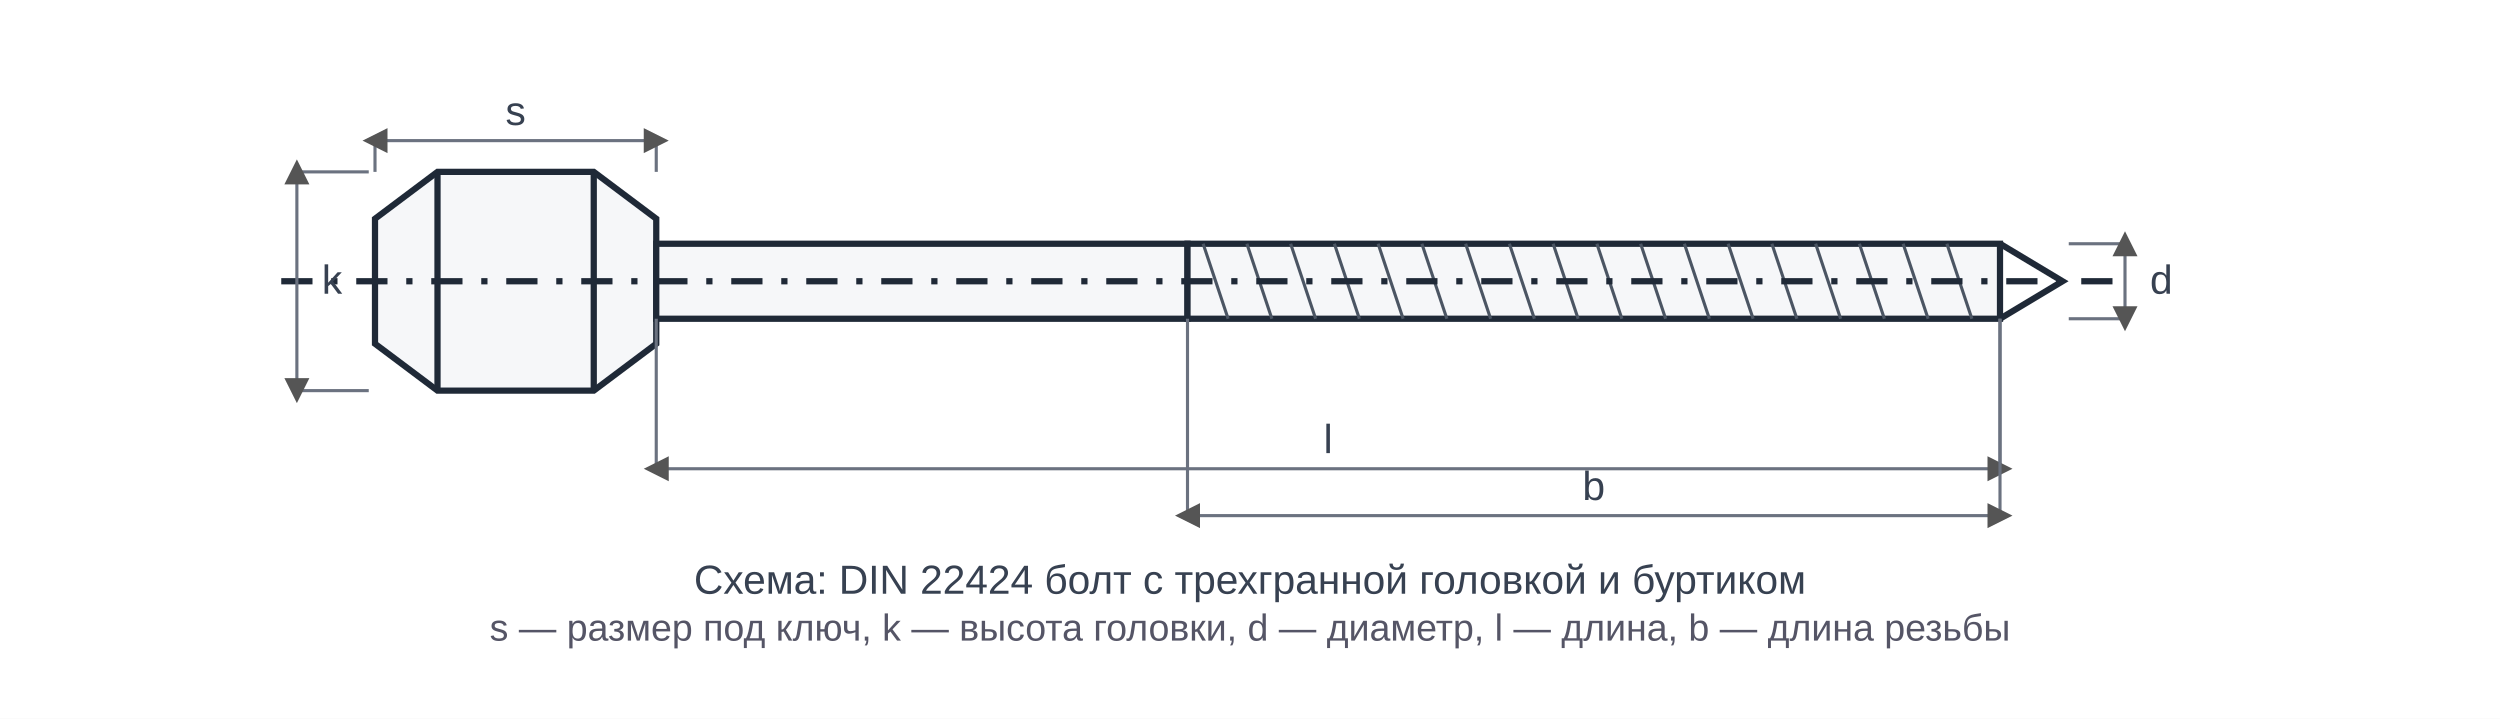
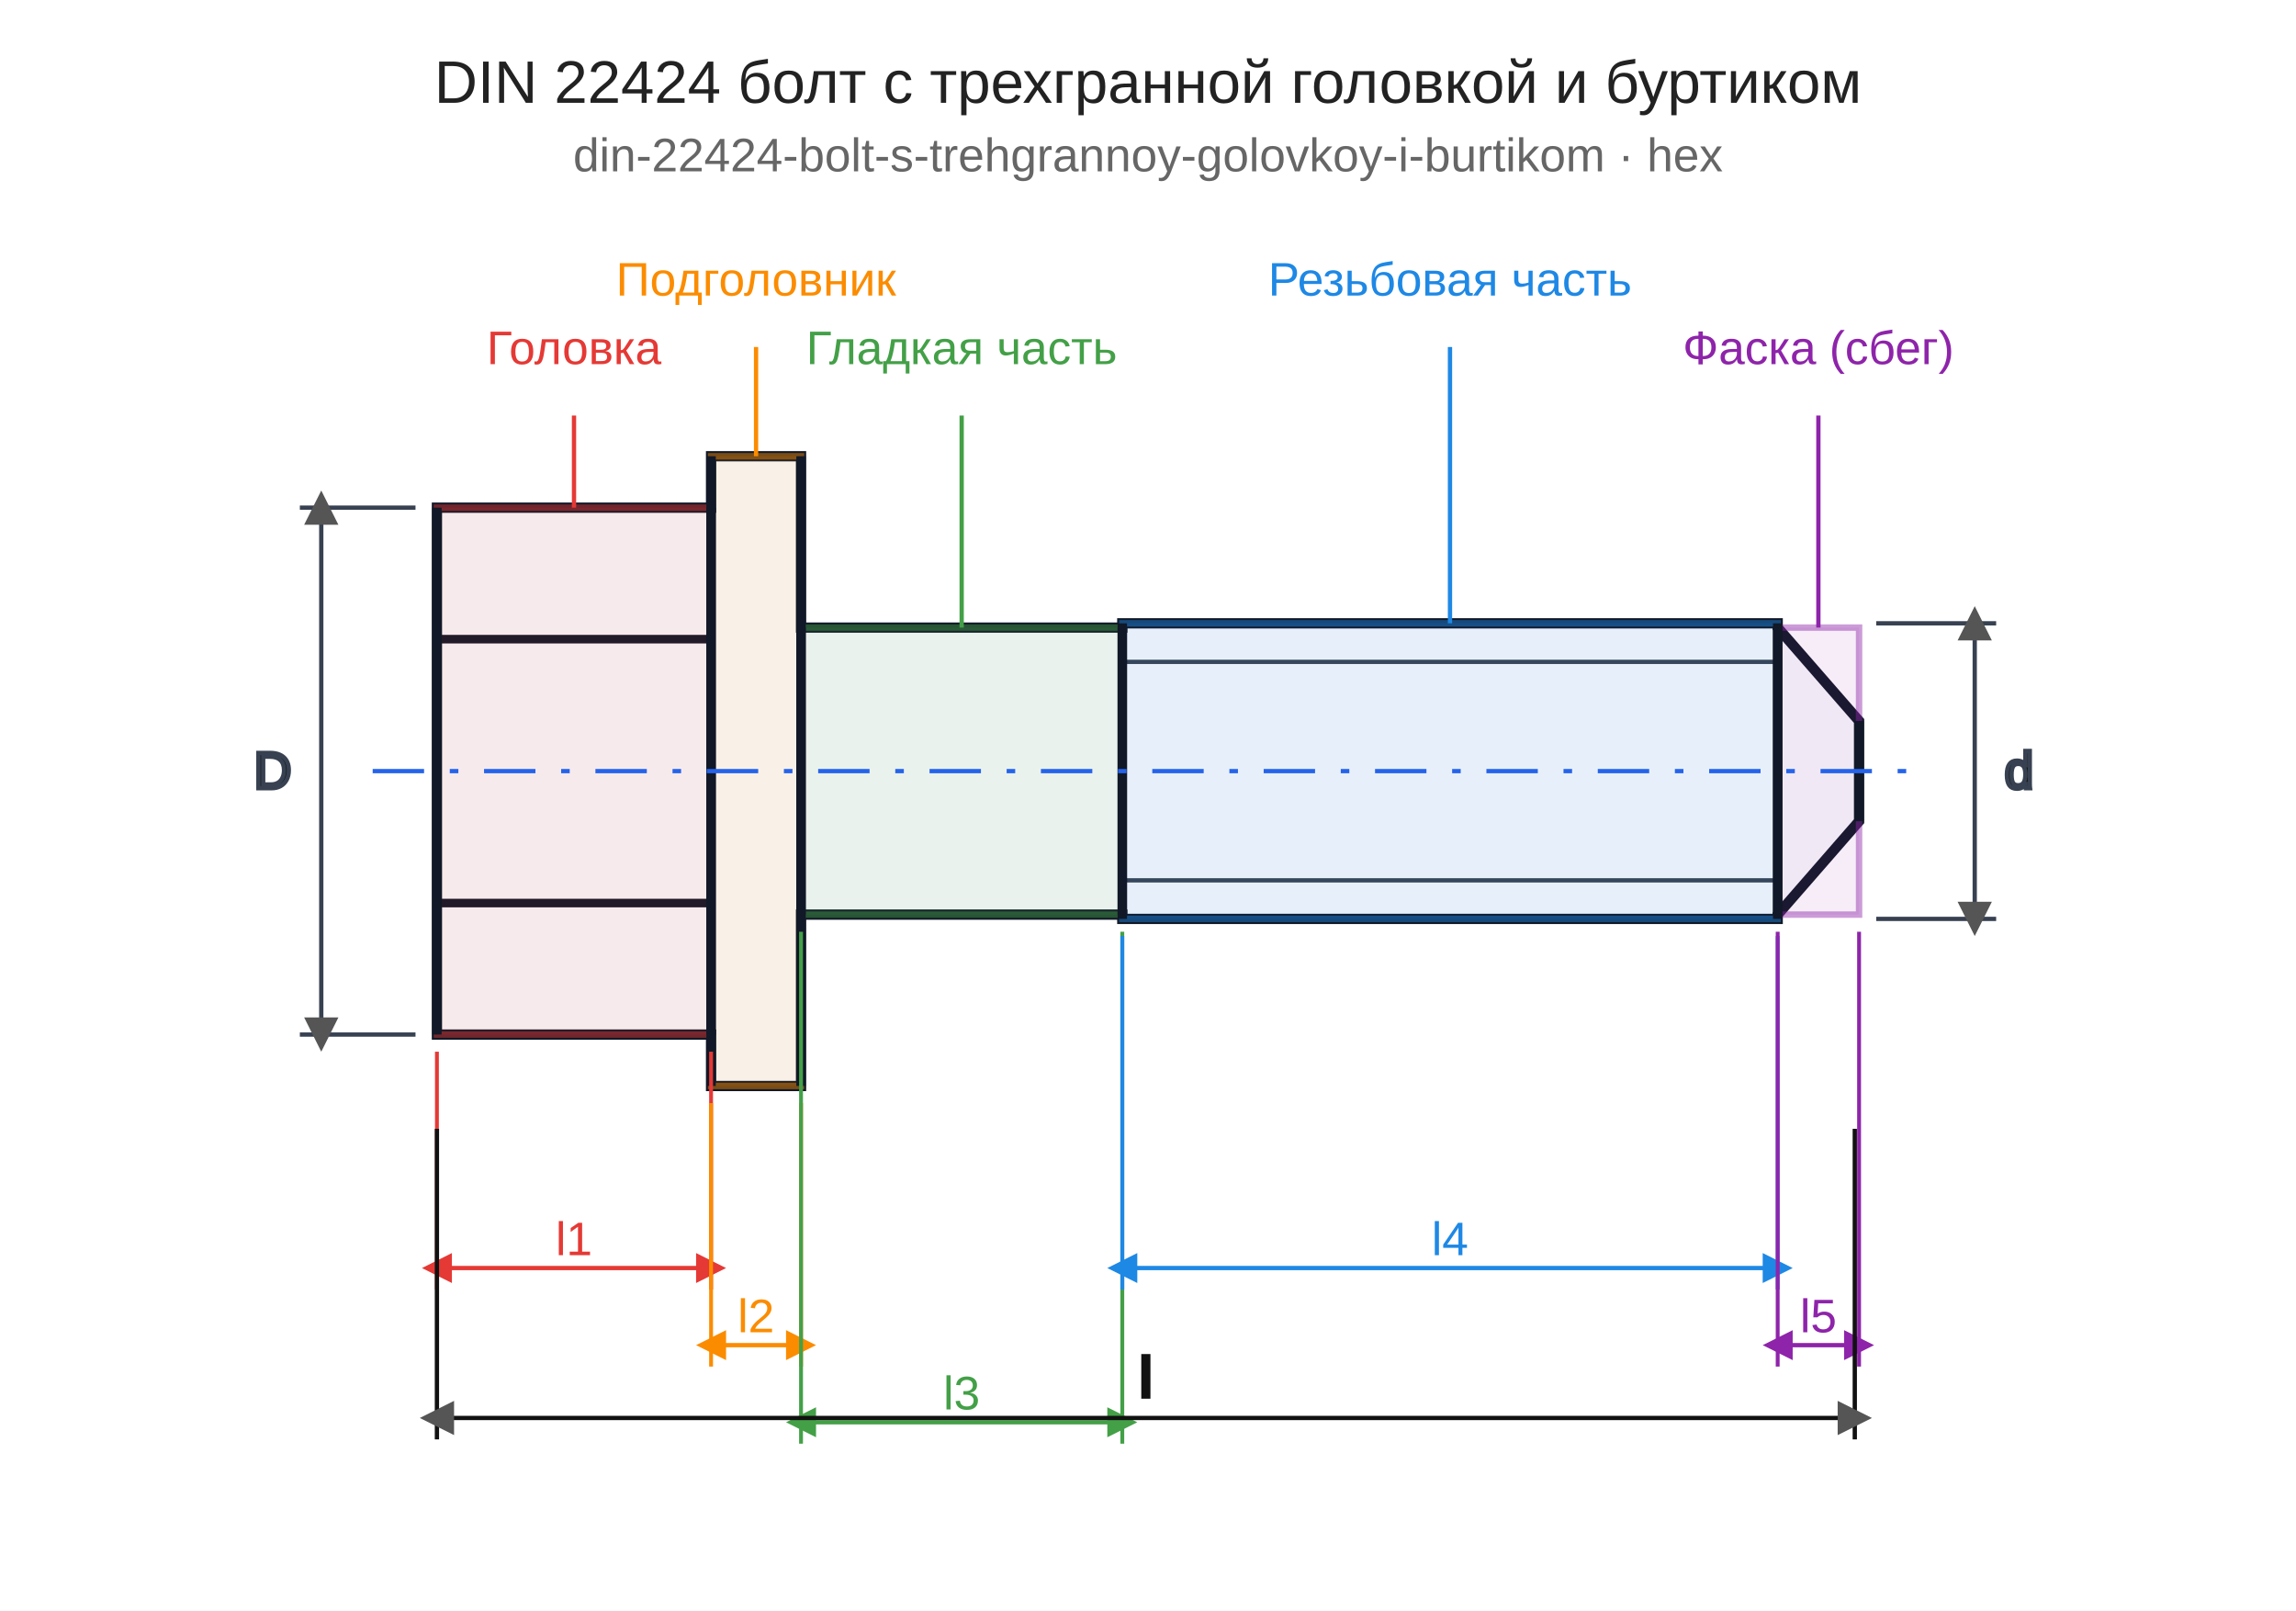
- <svg xmlns="http://www.w3.org/2000/svg" viewBox="0 0 800 230" font-family="Arial, sans-serif">
-   <rect width="800" height="230" fill="#ffffff" />
+ <svg xmlns="http://www.w3.org/2000/svg" viewBox="0 0 536 376" width="536" height="376" font-family="Arial,sans-serif">
  <defs>
-     <marker id="ah" markerWidth="8" markerHeight="8" refX="4" refY="4" orient="auto">
-       <path d="M0,0 L8,4 L0,8 Z" fill="#555" />
+     <marker id="arr" markerWidth="8" markerHeight="8" refX="4" refY="4" orient="auto-start-reverse">
+       <path d="M0,0 L8,4 L0,8 z" fill="#555" />
    </marker>
-     <marker id="ahb" markerWidth="8" markerHeight="8" refX="4" refY="4" orient="auto-start-reverse">
-       <path d="M0,0 L8,4 L0,8 Z" fill="#555" />
+     <marker id="arrc_0" markerWidth="7" markerHeight="7" refX="3.5" refY="3.5" orient="auto-start-reverse">
+       <path d="M0,0 L7,3.5 L0,7 z" fill="#e53935" />
+     </marker>
+     <marker id="arrc_1" markerWidth="7" markerHeight="7" refX="3.5" refY="3.5" orient="auto-start-reverse">
+       <path d="M0,0 L7,3.5 L0,7 z" fill="#fb8c00" />
+     </marker>
+     <marker id="arrc_2" markerWidth="7" markerHeight="7" refX="3.5" refY="3.5" orient="auto-start-reverse">
+       <path d="M0,0 L7,3.5 L0,7 z" fill="#43a047" />
+     </marker>
+     <marker id="arrc_3" markerWidth="7" markerHeight="7" refX="3.5" refY="3.5" orient="auto-start-reverse">
+       <path d="M0,0 L7,3.5 L0,7 z" fill="#1e88e5" />
+     </marker>
+     <marker id="arrc_4" markerWidth="7" markerHeight="7" refX="3.5" refY="3.5" orient="auto-start-reverse">
+       <path d="M0,0 L7,3.5 L0,7 z" fill="#8e24aa" />
    </marker>
  </defs>
-   <style>
-     .s{stroke:#1f2937;stroke-width:2;fill:none}
-     .f{fill:#f6f7f9;stroke:#1f2937;stroke-width:2}
-     .th{stroke:#4b5563;stroke-width:1}
-     .dim{stroke:#6b7280;stroke-width:1;fill:#374151;font-size:13px}
-   </style>
-   <g class="f">
-     <polygon points="120,70 140,55 190,55 210,70 210,110 190,125 140,125 120,110" />
+   <rect width="536" height="376" fill="#fff" />
+   <text x="268.0" y="24" text-anchor="middle" font-size="14" fill="#222">DIN 22424 болт с трехгранной головкой и буртиком</text>
+   <text x="268.0" y="40" text-anchor="middle" font-size="11" fill="#666">din-22424-bolt-s-trehgrannoy-golovkoy-i-burtikom · hex</text>
+   <g clip-path="url(#hatch_din_22424_bolt_s_tre)" stroke="#6b7280" stroke-width="0.8">
+     <line x1="228.0" y1="214.5" x2="253.1" y2="145.5" />
+     <line x1="236.0" y1="214.5" x2="261.1" y2="145.5" />
+     <line x1="244.0" y1="214.5" x2="269.1" y2="145.5" />
+     <line x1="252.0" y1="214.5" x2="277.1" y2="145.5" />
+     <line x1="260.0" y1="214.5" x2="285.1" y2="145.5" />
+     <line x1="268.0" y1="214.5" x2="293.1" y2="145.5" />
+     <line x1="276.0" y1="214.5" x2="301.1" y2="145.5" />
+     <line x1="284.0" y1="214.5" x2="309.1" y2="145.5" />
+     <line x1="292.0" y1="214.5" x2="317.1" y2="145.5" />
+     <line x1="300.0" y1="214.5" x2="325.1" y2="145.5" />
+     <line x1="308.0" y1="214.5" x2="333.1" y2="145.5" />
+     <line x1="316.0" y1="214.5" x2="341.1" y2="145.5" />
+     <line x1="324.0" y1="214.5" x2="349.1" y2="145.5" />
+     <line x1="332.0" y1="214.5" x2="357.1" y2="145.5" />
+     <line x1="340.0" y1="214.5" x2="365.1" y2="145.5" />
+     <line x1="348.0" y1="214.5" x2="373.1" y2="145.5" />
+     <line x1="356.0" y1="214.5" x2="381.1" y2="145.5" />
+     <line x1="364.0" y1="214.5" x2="389.1" y2="145.5" />
+     <line x1="372.0" y1="214.5" x2="397.1" y2="145.5" />
+     <line x1="380.0" y1="214.5" x2="405.1" y2="145.5" />
+     <line x1="388.0" y1="214.5" x2="413.1" y2="145.5" />
+     <line x1="396.0" y1="214.5" x2="421.1" y2="145.5" />
+     <line x1="404.0" y1="214.5" x2="429.1" y2="145.5" />
+     <line x1="412.0" y1="214.5" x2="437.1" y2="145.5" />
+     <line x1="420.0" y1="214.5" x2="445.1" y2="145.5" />
+     <line x1="428.0" y1="214.5" x2="453.1" y2="145.5" />
+     <line x1="436.0" y1="214.5" x2="461.1" y2="145.5" />
+     <line x1="444.0" y1="214.5" x2="469.1" y2="145.5" />
  </g>
-   <g class="s">
-     <line x1="140" y1="55" x2="140" y2="125" />
-     <line x1="190" y1="55" x2="190" y2="125" />
+   <defs>
+     <clipPath id="hatch_din_22424_bolt_s_tre">
+       <rect x="262" y="145.5" width="153" height="69.0" />
+     </clipPath>
+   </defs>
+   <path d="M 102.0,118.5 L 166.0,118.5 L 166.0,106.5 L 187.0,106.5 L 187.0,146.5 L 262.0,146.5 L 262.0,145.5 L 415.0,145.5 L 415.0,146.5 L 434.0,168.3 L 434.0,191.7 L 415.0,213.5 L 415.0,214.5 L 262.0,214.5 L 262.0,213.5 L 187.0,213.5 L 187.0,253.5 L 166.0,253.5 L 166.0,241.5 L 102.0,241.5 Z" fill="#f8fafc" stroke="#111827" stroke-width="2.4" />
+   <g class="thread-inner">
+     <line x1="262.0" y1="154.5" x2="415.0" y2="154.5" stroke="#374151" stroke-width="1" />
+     <line x1="262.0" y1="205.5" x2="415.0" y2="205.5" stroke="#374151" stroke-width="1" />
  </g>
-   <rect class="f" x="210" y="78" width="170" height="24" />
-   <rect class="f" x="380" y="78" width="260" height="24" />
-   <g class="th">
-     <line x1="385" y1="78" x2="393" y2="102" />
-     <line x1="399" y1="78" x2="407" y2="102" />
-     <line x1="413" y1="78" x2="421" y2="102" />
-     <line x1="427" y1="78" x2="435" y2="102" />
-     <line x1="441" y1="78" x2="449" y2="102" />
-     <line x1="455" y1="78" x2="463" y2="102" />
-     <line x1="469" y1="78" x2="477" y2="102" />
-     <line x1="483" y1="78" x2="491" y2="102" />
-     <line x1="497" y1="78" x2="505" y2="102" />
-     <line x1="511" y1="78" x2="519" y2="102" />
-     <line x1="525" y1="78" x2="533" y2="102" />
-     <line x1="539" y1="78" x2="547" y2="102" />
-     <line x1="553" y1="78" x2="561" y2="102" />
-     <line x1="567" y1="78" x2="575" y2="102" />
-     <line x1="581" y1="78" x2="589" y2="102" />
-     <line x1="595" y1="78" x2="603" y2="102" />
-     <line x1="609" y1="78" x2="617" y2="102" />
-     <line x1="623" y1="78" x2="631" y2="102" />
+   <g class="hex-dividers" stroke="#111827" stroke-width="2">
+     <line x1="102.0" y1="149.2" x2="166.0" y2="149.2" />
+     <line x1="102.0" y1="210.8" x2="166.0" y2="210.8" />
  </g>
-   <path class="s" d="M640,78 L660,90 L640,102" />
-   <line class="s" stroke-dasharray="10,6,2,6" x1="90" y1="90" x2="680" y2="90" />
-   <g class="dim">
-     <line x1="120" y1="55" x2="120" y2="45" />
-     <line x1="210" y1="55" x2="210" y2="45" />
-     <line x1="120" y1="45" x2="210" y2="45" marker-start="url(#ahb)" marker-end="url(#ah)" />
-     <text x="165.0" y="40" text-anchor="middle" stroke="none">s</text>
+   <rect x="102" y="118.5" width="64" height="123.0" fill="#e53935" fill-opacity="0.08" stroke="#e53935" stroke-opacity="0.45" stroke-width="1.5" />
+   <rect x="166" y="106.5" width="21" height="147.0" fill="#fb8c00" fill-opacity="0.08" stroke="#fb8c00" stroke-opacity="0.45" stroke-width="1.5" />
+   <rect x="187" y="146.5" width="75" height="67.0" fill="#43a047" fill-opacity="0.08" stroke="#43a047" stroke-opacity="0.45" stroke-width="1.5" />
+   <rect x="262" y="145.5" width="153" height="69.0" fill="#1e88e5" fill-opacity="0.08" stroke="#1e88e5" stroke-opacity="0.45" stroke-width="1.5" />
+   <rect x="415" y="146.5" width="19" height="67.0" fill="#8e24aa" fill-opacity="0.08" stroke="#8e24aa" stroke-opacity="0.45" stroke-width="1.5" />
+   <g class="seg-separators" stroke="#111827" stroke-width="2.2">
+     <line x1="102.0" y1="118.5" x2="102.0" y2="241.5" />
+     <line x1="166.0" y1="118.5" x2="166.0" y2="241.5" />
+     <line x1="166.0" y1="106.5" x2="166.0" y2="253.5" />
+     <line x1="187.0" y1="106.5" x2="187.0" y2="253.5" />
+     <line x1="187.0" y1="146.5" x2="187.0" y2="213.5" />
+     <line x1="262.0" y1="146.5" x2="262.0" y2="213.5" />
+     <line x1="262.0" y1="145.5" x2="262.0" y2="214.5" />
+     <line x1="415.0" y1="145.5" x2="415.0" y2="214.5" />
+     <line x1="415.0" y1="146.5" x2="415.0" y2="213.5" />
+     <line x1="434.0" y1="168.3" x2="434.0" y2="191.7" />
  </g>
-   <g class="dim">
-     <line x1="210" y1="102" x2="210" y2="150" />
-     <line x1="640" y1="102" x2="640" y2="150" />
-     <line x1="210" y1="150" x2="640" y2="150" marker-start="url(#ahb)" marker-end="url(#ah)" />
-     <text x="425.0" y="145" text-anchor="middle" stroke="none">l</text>
+   <line x1="87" y1="180.0" x2="448" y2="180.0" stroke="#2563eb" stroke-width="1" stroke-dasharray="12,6,2,6" />
+   <line x1="134.0" y1="118.5" x2="134.0" y2="97.0" stroke="#e53935" stroke-width="1" />
+   <text x="134.0" y="85.0" text-anchor="middle" font-size="11" fill="#e53935" font-family="Arial">Головка</text>
+   <line x1="176.5" y1="106.5" x2="176.5" y2="81.0" stroke="#fb8c00" stroke-width="1" />
+   <text x="176.5" y="69.0" text-anchor="middle" font-size="11" fill="#fb8c00" font-family="Arial">Подголовник</text>
+   <line x1="224.5" y1="146.5" x2="224.5" y2="97.0" stroke="#43a047" stroke-width="1" />
+   <text x="224.5" y="85.0" text-anchor="middle" font-size="11" fill="#43a047" font-family="Arial">Гладкая часть</text>
+   <line x1="338.5" y1="145.5" x2="338.5" y2="81.0" stroke="#1e88e5" stroke-width="1" />
+   <text x="338.5" y="69.0" text-anchor="middle" font-size="11" fill="#1e88e5" font-family="Arial">Резьбовая часть</text>
+   <line x1="424.5" y1="146.5" x2="424.5" y2="97.0" stroke="#8e24aa" stroke-width="1" />
+   <text x="424.5" y="85.0" text-anchor="middle" font-size="11" fill="#8e24aa" font-family="Arial">Фаска (сбег)</text>
+   <line x1="102.0" y1="245.5" x2="102.0" y2="301.0" stroke="#e53935" stroke-width="0.9" />
+   <line x1="166.0" y1="245.5" x2="166.0" y2="301.0" stroke="#e53935" stroke-width="0.9" />
+   <line x1="102.0" y1="296.0" x2="166.0" y2="296.0" stroke="#e53935" stroke-width="1" marker-start="url(#arrc_0)" marker-end="url(#arrc_0)" />
+   <text x="134.0" y="293.0" text-anchor="middle" font-size="11" fill="#e53935" font-family="Arial">l1</text>
+   <line x1="166.0" y1="257.5" x2="166.0" y2="319.0" stroke="#fb8c00" stroke-width="0.9" />
+   <line x1="187.0" y1="257.5" x2="187.0" y2="319.0" stroke="#fb8c00" stroke-width="0.9" />
+   <line x1="166.0" y1="314.0" x2="187.0" y2="314.0" stroke="#fb8c00" stroke-width="1" marker-start="url(#arrc_1)" marker-end="url(#arrc_1)" />
+   <text x="176.5" y="311.0" text-anchor="middle" font-size="11" fill="#fb8c00" font-family="Arial">l2</text>
+   <line x1="187.0" y1="217.5" x2="187.0" y2="337.0" stroke="#43a047" stroke-width="0.9" />
+   <line x1="262.0" y1="217.5" x2="262.0" y2="337.0" stroke="#43a047" stroke-width="0.9" />
+   <line x1="187.0" y1="332.0" x2="262.0" y2="332.0" stroke="#43a047" stroke-width="1" marker-start="url(#arrc_2)" marker-end="url(#arrc_2)" />
+   <text x="224.5" y="329.0" text-anchor="middle" font-size="11" fill="#43a047" font-family="Arial">l3</text>
+   <line x1="262.0" y1="218.5" x2="262.0" y2="301.0" stroke="#1e88e5" stroke-width="0.9" />
+   <line x1="415.0" y1="218.5" x2="415.0" y2="301.0" stroke="#1e88e5" stroke-width="0.9" />
+   <line x1="262.0" y1="296.0" x2="415.0" y2="296.0" stroke="#1e88e5" stroke-width="1" marker-start="url(#arrc_3)" marker-end="url(#arrc_3)" />
+   <text x="338.5" y="293.0" text-anchor="middle" font-size="11" fill="#1e88e5" font-family="Arial">l4</text>
+   <line x1="415.0" y1="217.5" x2="415.0" y2="319.0" stroke="#8e24aa" stroke-width="0.9" />
+   <line x1="434.0" y1="217.5" x2="434.0" y2="319.0" stroke="#8e24aa" stroke-width="0.9" />
+   <line x1="415.0" y1="314.0" x2="434.0" y2="314.0" stroke="#8e24aa" stroke-width="1" marker-start="url(#arrc_4)" marker-end="url(#arrc_4)" />
+   <text x="424.5" y="311.0" text-anchor="middle" font-size="11" fill="#8e24aa" font-family="Arial">l5</text>
+   <g stroke="#111" stroke-width="1" font-family="Arial" font-size="13" fill="#111">
+     <line x1="102" y1="263.5" x2="102" y2="336" />
+     <line x1="433" y1="263.5" x2="433" y2="336" />
+     <line x1="102" y1="331" x2="433" y2="331" marker-start="url(#arr)" marker-end="url(#arr)" />
+     <text x="267.5" y="326" text-anchor="middle">l</text>
  </g>
-   <g class="dim">
-     <line x1="380" y1="102" x2="380" y2="165" />
-     <line x1="640" y1="102" x2="640" y2="165" />
-     <line x1="380" y1="165" x2="640" y2="165" marker-start="url(#ahb)" marker-end="url(#ah)" />
-     <text x="510.0" y="160" text-anchor="middle" stroke="none">b</text>
+   <g stroke="#374151" stroke-width="1" font-family="Arial" font-size="12" fill="#111">
+     <line x1="97" y1="118.5" x2="70" y2="118.5" />
+     <line x1="97" y1="241.5" x2="70" y2="241.5" />
+     <line x1="75" y1="118.5" x2="75" y2="241.5" marker-start="url(#arr)" marker-end="url(#arr)" />
+     <text x="68" y="184.0" text-anchor="end">D</text>
  </g>
-   <g class="dim">
-     <line x1="662" y1="78" x2="680" y2="78" />
-     <line x1="662" y1="102" x2="680" y2="102" />
-     <line x1="680" y1="78" x2="680" y2="102" marker-start="url(#ahb)" marker-end="url(#ah)" />
-     <text x="688" y="94.0" text-anchor="start" stroke="none">d</text>
+   <g stroke="#374151" stroke-width="1" font-family="Arial" font-size="12" fill="#111">
+     <line x1="438" y1="145.5" x2="466" y2="145.5" />
+     <line x1="438" y1="214.5" x2="466" y2="214.5" />
+     <line x1="461" y1="145.5" x2="461" y2="214.5" marker-start="url(#arr)" marker-end="url(#arr)" />
+     <text x="468" y="184.0" text-anchor="start">d</text>
  </g>
-   <g class="dim">
-     <line x1="118" y1="55" x2="95" y2="55" />
-     <line x1="118" y1="125" x2="95" y2="125" />
-     <line x1="95" y1="55" x2="95" y2="125" marker-start="url(#ahb)" marker-end="url(#ah)" />
-     <text x="103" y="94.0" text-anchor="start" stroke="none">k</text>
-   </g>
-   <text x="400" y="190" text-anchor="middle" font-size="13" fill="#374151">Схема: DIN 22424 болт с трехгранной головкой и буртиком</text>
-   <text x="400" y="205" text-anchor="middle" font-size="12" fill="#556"> s — размер под ключ, k — высота головки, d — диаметр, l — длина, b — длина резьбы</text>
</svg>
